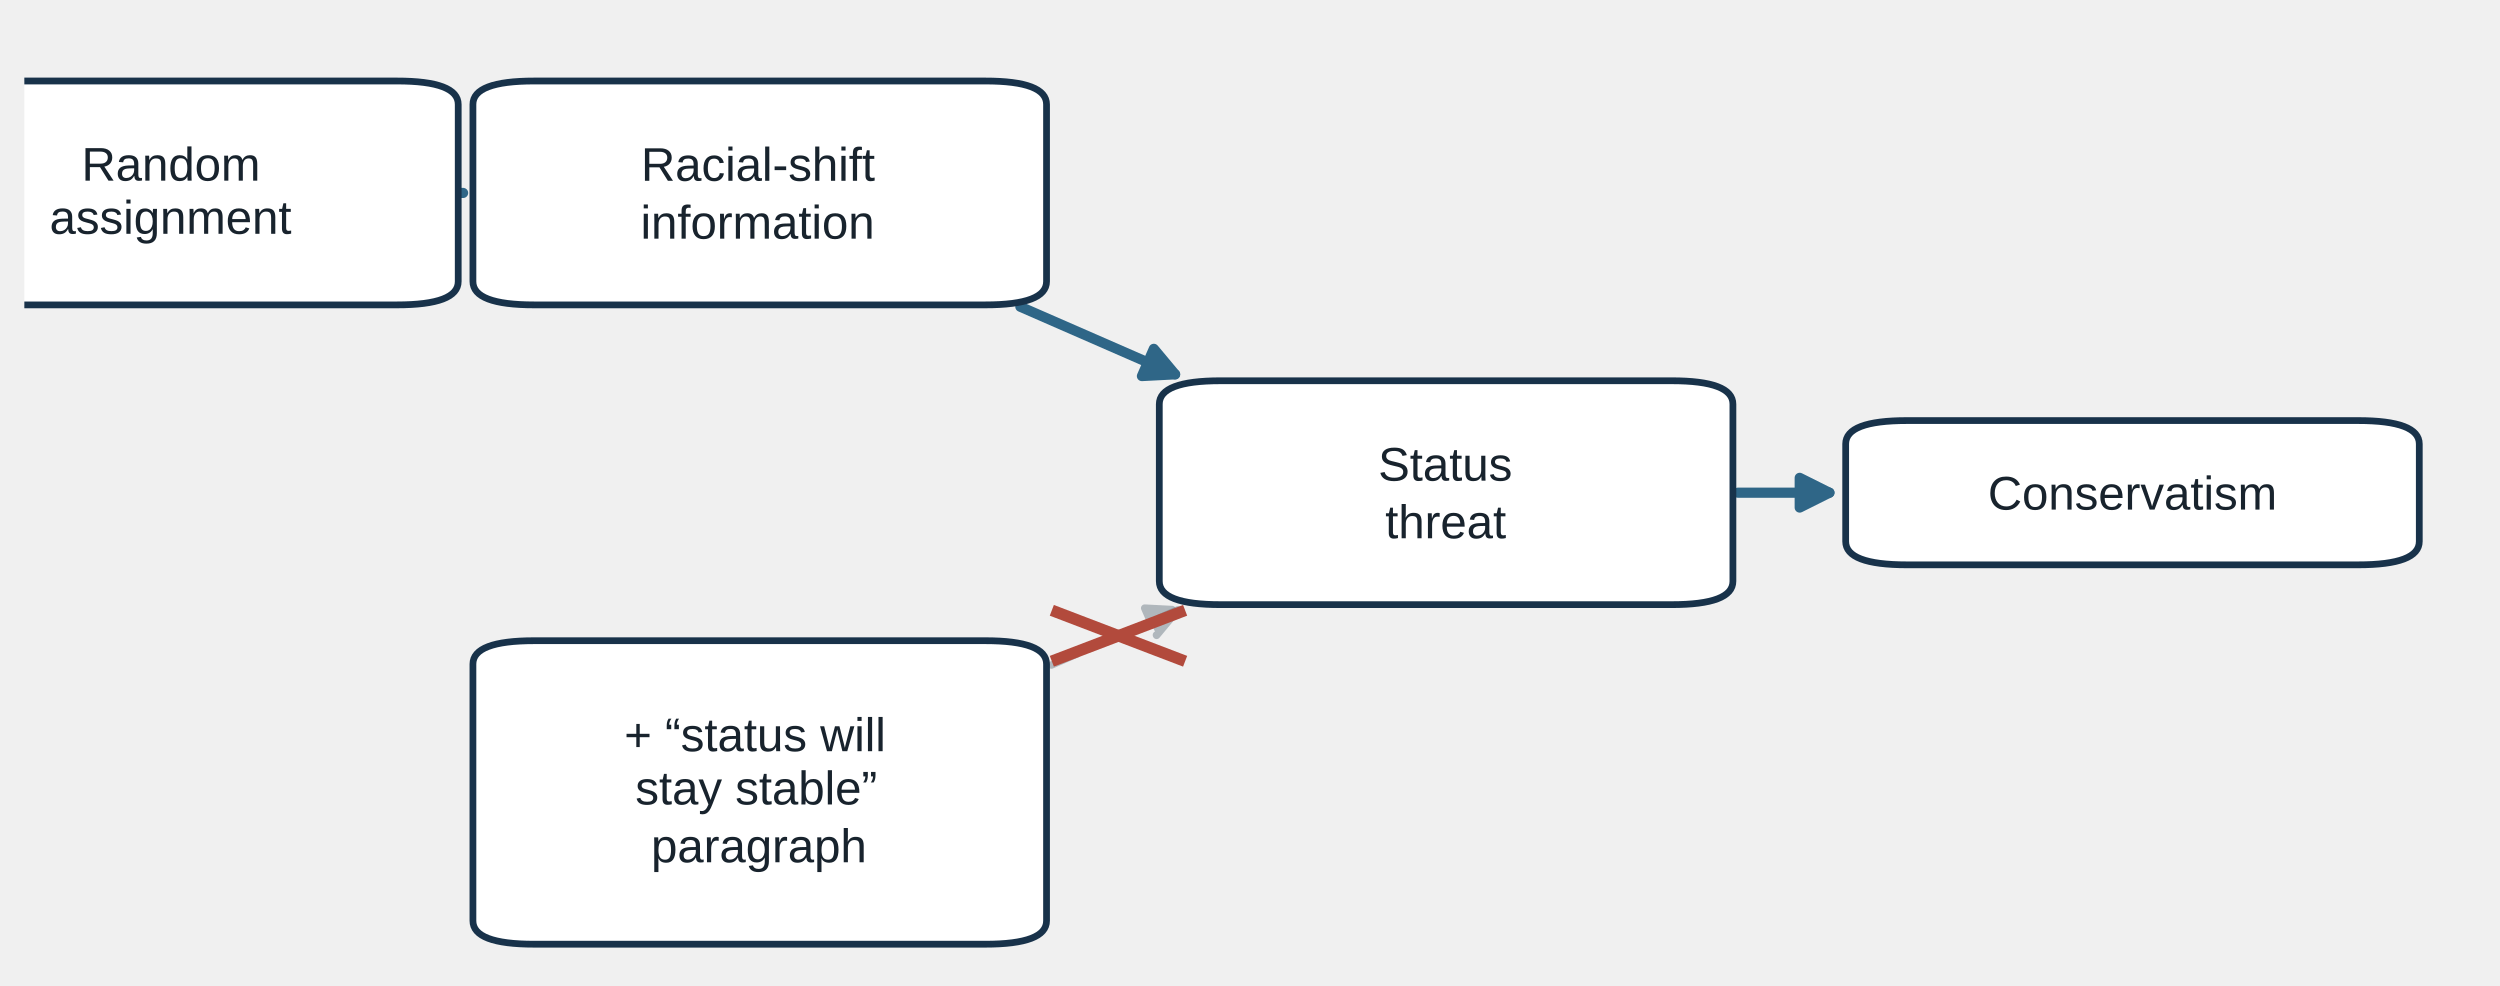
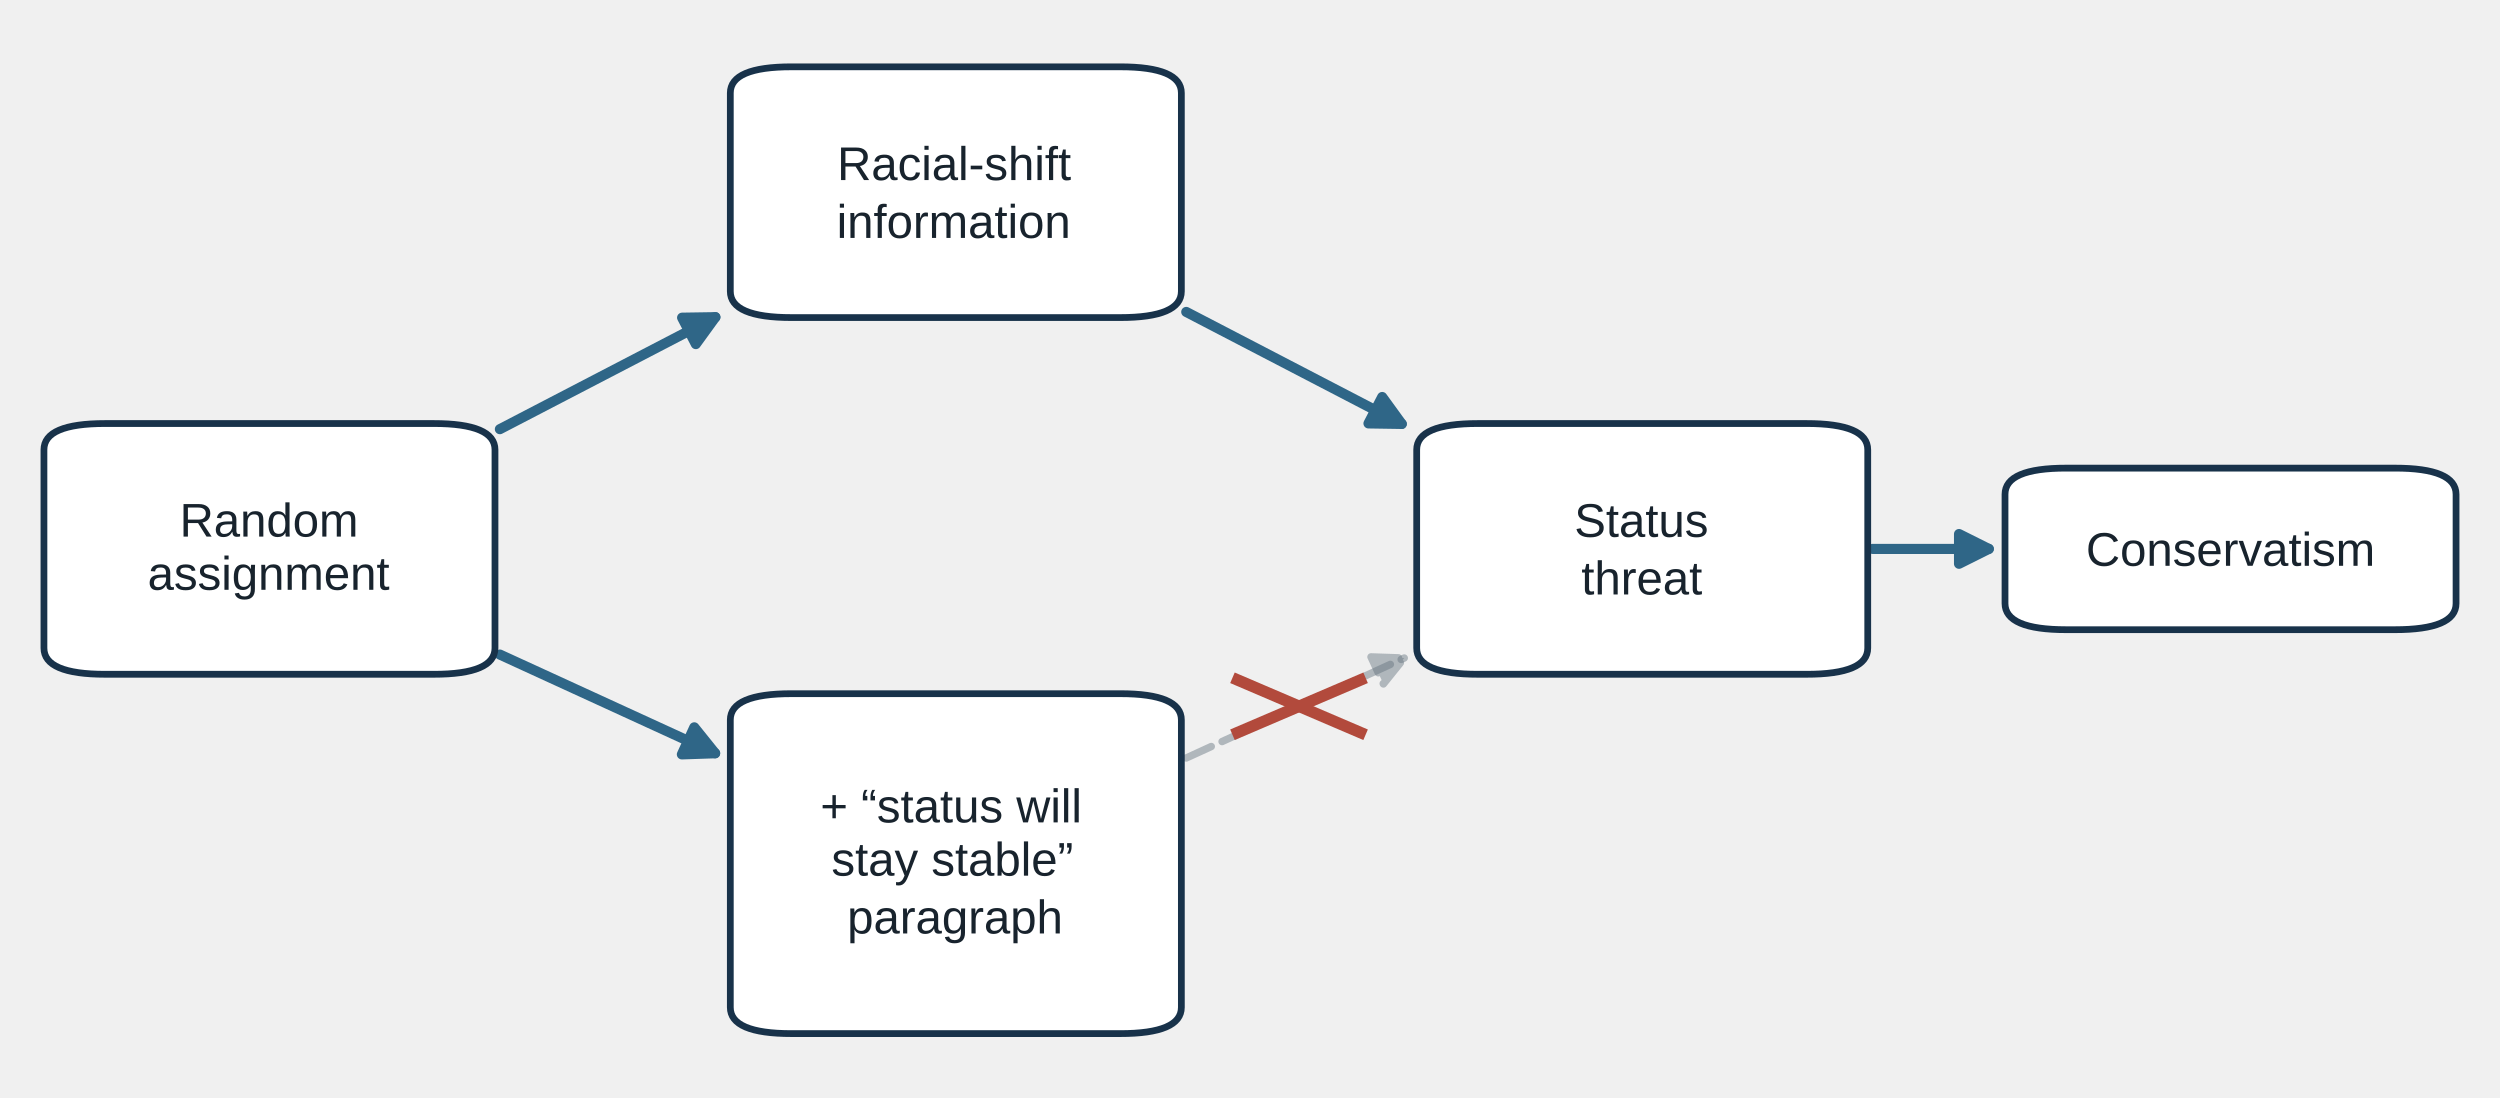
- <svg xmlns="http://www.w3.org/2000/svg" width="739.8pt" height="291.6pt" viewBox="0 0 739.8 291.6" version="1.1">
+ <svg xmlns="http://www.w3.org/2000/svg" width="739.8pt" height="324.864pt" viewBox="0 0 739.8 324.864" version="1.1">
  <defs>
    <style type="text/css">*{stroke-linejoin: round; stroke-linecap: butt}</style>
  </defs>
  <g id="figure_1">
    <g id="patch_1">
-       <path d="M 0 291.6  L 739.8 291.6  L 739.8 0  L 0 0  L 0 291.6  z " style="fill: none" />
+       <path d="M 0 324.864  L 739.8 324.864  L 739.8 0  L 0 0  L 0 324.864  z " style="fill: none" />
    </g>
    <g id="axes_1">
      <g id="patch_2">
-         <path d="M 137.047 57.096  Q 137.772 57.096 135.143 57.096  " clip-path="url(#p59dbcb4ecb)" style="fill: none; stroke: #2f6687; stroke-width: 3; stroke-linecap: round" />
-         <path d="M 126.343 52.696  L 135.143 57.096  L 126.343 61.496  z " clip-path="url(#p59dbcb4ecb)" style="fill: #2f6687; stroke: #2f6687; stroke-width: 3; stroke-linecap: round" />
+         <path d="M 147.928 126.995  Q 181.296 109.653 211.688 93.858  " clip-path="url(#p7f29266943)" style="fill: none; stroke: #2f6687; stroke-width: 3; stroke-linecap: round" />
+         <path d="M 201.851 94.012  L 211.688 93.858  L 205.909 101.821  z " clip-path="url(#p7f29266943)" style="fill: #2f6687; stroke: #2f6687; stroke-width: 3; stroke-linecap: round" />
      </g>
      <g id="patch_3">
-         <path d="M 301.939 90.776  Q 326.376 101.448 347.739 110.778  " clip-path="url(#p59dbcb4ecb)" style="fill: none; stroke: #2f6687; stroke-width: 3; stroke-linecap: round" />
-         <path d="M 341.436 103.224  L 347.739 110.778  L 337.914 111.288  z " clip-path="url(#p59dbcb4ecb)" style="fill: #2f6687; stroke: #2f6687; stroke-width: 3; stroke-linecap: round" />
+         <path d="M 147.928 193.7  Q 181.296 209.002 211.616 222.905  " clip-path="url(#p7f29266943)" style="fill: none; stroke: #2f6687; stroke-width: 3; stroke-linecap: round" />
+         <path d="M 205.451 215.237  L 211.616 222.905  L 201.782 223.236  z " clip-path="url(#p7f29266943)" style="fill: #2f6687; stroke: #2f6687; stroke-width: 3; stroke-linecap: round" />
      </g>
      <g id="patch_4">
-         <path d="M 514.255 145.8  Q 529.488 145.8 541.367 145.8  " clip-path="url(#p59dbcb4ecb)" style="fill: none; stroke: #2f6687; stroke-width: 3; stroke-linecap: round" />
-         <path d="M 532.567 141.4  L 541.367 145.8  L 532.567 150.2  z " clip-path="url(#p59dbcb4ecb)" style="fill: #2f6687; stroke: #2f6687; stroke-width: 3; stroke-linecap: round" />
+         <path d="M 351.04 92.311  Q 384.408 109.653 414.8 125.448  " clip-path="url(#p7f29266943)" style="fill: none; stroke: #2f6687; stroke-width: 3; stroke-linecap: round" />
+         <path d="M 409.021 117.486  L 414.8 125.448  L 404.963 125.294  z " clip-path="url(#p7f29266943)" style="fill: #2f6687; stroke: #2f6687; stroke-width: 3; stroke-linecap: round" />
      </g>
      <g id="patch_5">
-         <path d="M 311.143 196.805  Q 330.978 188.142 348.559 180.464  " clip-path="url(#p59dbcb4ecb)" style="fill: none; opacity: 0.45; stroke-dasharray: 8.14,3.52; stroke-dashoffset: 0; stroke: #62717d; stroke-width: 2.2; stroke-linecap: round" />
-         <path d="M 338.733 179.954  L 348.559 180.464  L 342.255 188.018  z " clip-path="url(#p59dbcb4ecb)" style="fill: #62717d; opacity: 0.45; stroke-dasharray: 8.14,3.52; stroke-dashoffset: 0; stroke: #62717d; stroke-width: 2.2; stroke-linecap: round" />
+         <path d="M 554.152 162.432  Q 573.012 162.432 588.518 162.432  " clip-path="url(#p7f29266943)" style="fill: none; stroke: #2f6687; stroke-width: 3; stroke-linecap: round" />
+         <path d="M 579.718 158.032  L 588.518 162.432  L 579.718 166.832  z " clip-path="url(#p7f29266943)" style="fill: #2f6687; stroke: #2f6687; stroke-width: 3; stroke-linecap: round" />
      </g>
      <g id="patch_6">
-         <path d="M -16.013 90.221  L 117.461 90.221  Q 135.596 90.221 135.596 83.291  L 135.596 30.901  Q 135.596 23.971 117.461 23.971  L -16.013 23.971  Q -34.148 23.971 -34.148 30.901  L -34.148 83.291  Q -34.148 90.221 -16.013 90.221  z " clip-path="url(#p59dbcb4ecb)" style="fill: #ffffff; stroke: #18324a; stroke-width: 2; stroke-linejoin: miter" />
+         <path d="M 351.04 224.303  Q 384.408 209.002 415.541 194.725  " clip-path="url(#p7f29266943)" style="fill: none; opacity: 0.45; stroke-dasharray: 8.14,3.52; stroke-dashoffset: 0; stroke: #62717d; stroke-width: 2.2; stroke-linecap: round" />
+         <path d="M 405.707 194.394  L 415.541 194.725  L 409.376 202.393  z " clip-path="url(#p7f29266943)" style="fill: #62717d; opacity: 0.45; stroke-dasharray: 8.14,3.52; stroke-dashoffset: 0; stroke: #62717d; stroke-width: 2.2; stroke-linecap: round" />
      </g>
      <g id="patch_7">
-         <path d="M 158.083 90.221  L 291.557 90.221  Q 309.692 90.221 309.692 83.291  L 309.692 30.901  Q 309.692 23.971 291.557 23.971  L 158.083 23.971  Q 139.948 23.971 139.948 30.901  L 139.948 83.291  Q 139.948 90.221 158.083 90.221  z " clip-path="url(#p59dbcb4ecb)" style="fill: #ffffff; stroke: #18324a; stroke-width: 2; stroke-linejoin: miter" />
+         <path d="M 31.138 199.532  L 128.342 199.532  Q 146.477 199.532 146.477 191.771  L 146.477 133.093  Q 146.477 125.332 128.342 125.332  L 31.138 125.332  Q 13.003 125.332 13.003 133.093  L 13.003 191.771  Q 13.003 199.532 31.138 199.532  z " clip-path="url(#p7f29266943)" style="fill: #ffffff; stroke: #18324a; stroke-width: 2; stroke-linejoin: miter" />
      </g>
      <g id="patch_8">
-         <path d="M 158.083 279.41  L 291.557 279.41  Q 309.692 279.41 309.692 272.48  L 309.692 196.528  Q 309.692 189.598 291.557 189.598  L 158.083 189.598  Q 139.948 189.598 139.948 196.528  L 139.948 272.48  Q 139.948 279.41 158.083 279.41  z " clip-path="url(#p59dbcb4ecb)" style="fill: #ffffff; stroke: #18324a; stroke-width: 2; stroke-linejoin: miter" />
+         <path d="M 234.25 93.975  L 331.454 93.975  Q 349.589 93.975 349.589 86.213  L 349.589 27.535  Q 349.589 19.774 331.454 19.774  L 234.25 19.774  Q 216.115 19.774 216.115 27.535  L 216.115 86.213  Q 216.115 93.975 234.25 93.975  z " clip-path="url(#p7f29266943)" style="fill: #ffffff; stroke: #18324a; stroke-width: 2; stroke-linejoin: miter" />
      </g>
      <g id="patch_9">
-         <path d="M 361.195 178.925  L 494.669 178.925  Q 512.804 178.925 512.804 171.995  L 512.804 119.605  Q 512.804 112.675 494.669 112.675  L 361.195 112.675  Q 343.06 112.675 343.06 119.605  L 343.06 171.995  Q 343.06 178.925 361.195 178.925  z " clip-path="url(#p59dbcb4ecb)" style="fill: #ffffff; stroke: #18324a; stroke-width: 2; stroke-linejoin: miter" />
+         <path d="M 234.25 305.866  L 331.454 305.866  Q 349.589 305.866 349.589 298.105  L 349.589 213.038  Q 349.589 205.276 331.454 205.276  L 234.25 205.276  Q 216.115 205.276 216.115 213.038  L 216.115 298.105  Q 216.115 305.866 234.25 305.866  z " clip-path="url(#p7f29266943)" style="fill: #ffffff; stroke: #18324a; stroke-width: 2; stroke-linejoin: miter" />
      </g>
      <g id="patch_10">
-         <path d="M 564.307 167.144  L 697.781 167.144  Q 715.916 167.144 715.916 160.214  L 715.916 131.386  Q 715.916 124.456 697.781 124.456  L 564.307 124.456  Q 546.172 124.456 546.172 131.386  L 546.172 160.214  Q 546.172 167.144 564.307 167.144  z " clip-path="url(#p59dbcb4ecb)" style="fill: #ffffff; stroke: #18324a; stroke-width: 2; stroke-linejoin: miter" />
+         <path d="M 437.362 199.532  L 534.566 199.532  Q 552.701 199.532 552.701 191.771  L 552.701 133.093  Q 552.701 125.332 534.566 125.332  L 437.362 125.332  Q 419.227 125.332 419.227 133.093  L 419.227 191.771  Q 419.227 199.532 437.362 199.532  z " clip-path="url(#p7f29266943)" style="fill: #ffffff; stroke: #18324a; stroke-width: 2; stroke-linejoin: miter" />
+       </g>
+       <g id="patch_11">
+         <path d="M 611.458 186.338  L 708.662 186.338  Q 726.797 186.338 726.797 178.576  L 726.797 146.288  Q 726.797 138.526 708.662 138.526  L 611.458 138.526  Q 593.323 138.526 593.323 146.288  L 593.323 178.576  Q 593.323 186.338 611.458 186.338  z " clip-path="url(#p7f29266943)" style="fill: #ffffff; stroke: #18324a; stroke-width: 2; stroke-linejoin: miter" />
      </g>
      <g id="text_1">
-         <text style="font-size: 14px; font-family: 'Aptos', 'Helvetica Neue', 'Arial', 'DejaVu Sans'; fill: #18232d" transform="translate(24.13822 53.45513)">Random</text>
-         <text style="font-size: 14px; font-family: 'Aptos', 'Helvetica Neue', 'Arial', 'DejaVu Sans'; fill: #18232d" transform="translate(14.674 69.19375)">assignment</text>
+         <text style="font-size: 14px; font-family: 'Aptos', 'Helvetica Neue', 'Arial', 'DejaVu Sans'; fill: #18232d" transform="translate(53.15422 158.7911)">Random</text>
+         <text style="font-size: 14px; font-family: 'Aptos', 'Helvetica Neue', 'Arial', 'DejaVu Sans'; fill: #18232d" transform="translate(43.69 174.5298)">assignment</text>
      </g>
      <g id="text_2">
-         <text style="font-size: 14px; font-family: 'Aptos', 'Helvetica Neue', 'Arial', 'DejaVu Sans'; fill: #18232d" transform="translate(189.6931 53.51091)">Racial-shift</text>
-         <text style="font-size: 14px; font-family: 'Aptos', 'Helvetica Neue', 'Arial', 'DejaVu Sans'; fill: #18232d" transform="translate(189.5542 70.63641)">information</text>
+         <text style="font-size: 14px; font-family: 'Aptos', 'Helvetica Neue', 'Arial', 'DejaVu Sans'; fill: #18232d" transform="translate(247.7251 53.28915)">Racial-shift</text>
+         <text style="font-size: 14px; font-family: 'Aptos', 'Helvetica Neue', 'Arial', 'DejaVu Sans'; fill: #18232d" transform="translate(247.5862 70.41465)">information</text>
      </g>
      <g id="text_3">
-         <text style="font-size: 14px; font-family: 'Aptos', 'Helvetica Neue', 'Arial', 'DejaVu Sans'; fill: #18232d" transform="translate(184.7177 222.3004)">+ “status will</text>
-         <text style="font-size: 14px; font-family: 'Aptos', 'Helvetica Neue', 'Arial', 'DejaVu Sans'; fill: #18232d" transform="translate(188 238.0532)">stay stable”</text>
-         <text style="font-size: 14px; font-family: 'Aptos', 'Helvetica Neue', 'Arial', 'DejaVu Sans'; fill: #18232d" transform="translate(192.6692 255.1645)">paragraph</text>
+         <text style="font-size: 14px; font-family: 'Aptos', 'Helvetica Neue', 'Arial', 'DejaVu Sans'; fill: #18232d" transform="translate(242.7497 243.3676)">+ “status will</text>
+         <text style="font-size: 14px; font-family: 'Aptos', 'Helvetica Neue', 'Arial', 'DejaVu Sans'; fill: #18232d" transform="translate(246.032 259.1204)">stay stable”</text>
+         <text style="font-size: 14px; font-family: 'Aptos', 'Helvetica Neue', 'Arial', 'DejaVu Sans'; fill: #18232d" transform="translate(250.7012 276.2317)">paragraph</text>
      </g>
      <g id="text_4">
-         <text style="font-size: 14px; font-family: 'Aptos', 'Helvetica Neue', 'Arial', 'DejaVu Sans'; fill: #18232d" transform="translate(407.8354 142.2423)">Status</text>
-         <text style="font-size: 14px; font-family: 'Aptos', 'Helvetica Neue', 'Arial', 'DejaVu Sans'; fill: #18232d" transform="translate(409.907 159.2846)">threat</text>
+         <text style="font-size: 14px; font-family: 'Aptos', 'Helvetica Neue', 'Arial', 'DejaVu Sans'; fill: #18232d" transform="translate(465.8674 158.8742)">Status</text>
+         <text style="font-size: 14px; font-family: 'Aptos', 'Helvetica Neue', 'Arial', 'DejaVu Sans'; fill: #18232d" transform="translate(467.939 175.9166)">threat</text>
      </g>
      <g id="text_5">
-         <text style="font-size: 14px; font-family: 'Aptos', 'Helvetica Neue', 'Arial', 'DejaVu Sans'; text-anchor: middle; fill: #18232d" x="631.044" y="150.805" transform="rotate(-0 631.044 150.805)">Conservatism</text>
+         <text style="font-size: 14px; font-family: 'Aptos', 'Helvetica Neue', 'Arial', 'DejaVu Sans'; text-anchor: middle; fill: #18232d" x="660.06" y="167.437" transform="rotate(-0 660.06 167.437)">Conservatism</text>
      </g>
      <g id="line2d_1">
-         <path d="M 312.843 195.072  L 349.113 181.212  " clip-path="url(#p59dbcb4ecb)" style="fill: none; stroke: #b24a3c; stroke-width: 3.4; stroke-linecap: square" />
+         <path d="M 366.273 216.763  L 402.543 201.24  " clip-path="url(#p7f29266943)" style="fill: none; stroke: #b24a3c; stroke-width: 3.4; stroke-linecap: square" />
      </g>
      <g id="line2d_2">
-         <path d="M 312.843 181.212  L 349.113 195.072  " clip-path="url(#p59dbcb4ecb)" style="fill: none; stroke: #b24a3c; stroke-width: 3.4; stroke-linecap: square" />
+         <path d="M 366.273 201.24  L 402.543 216.763  " clip-path="url(#p7f29266943)" style="fill: none; stroke: #b24a3c; stroke-width: 3.4; stroke-linecap: square" />
      </g>
    </g>
  </g>
  <defs>
-     <clipPath id="p59dbcb4ecb">
-       <rect x="7.2" y="7.2" width="725.4" height="277.2" />
+     <clipPath id="p7f29266943">
+       <rect x="7.2" y="7.2" width="725.4" height="310.464" />
    </clipPath>
  </defs>
</svg>
